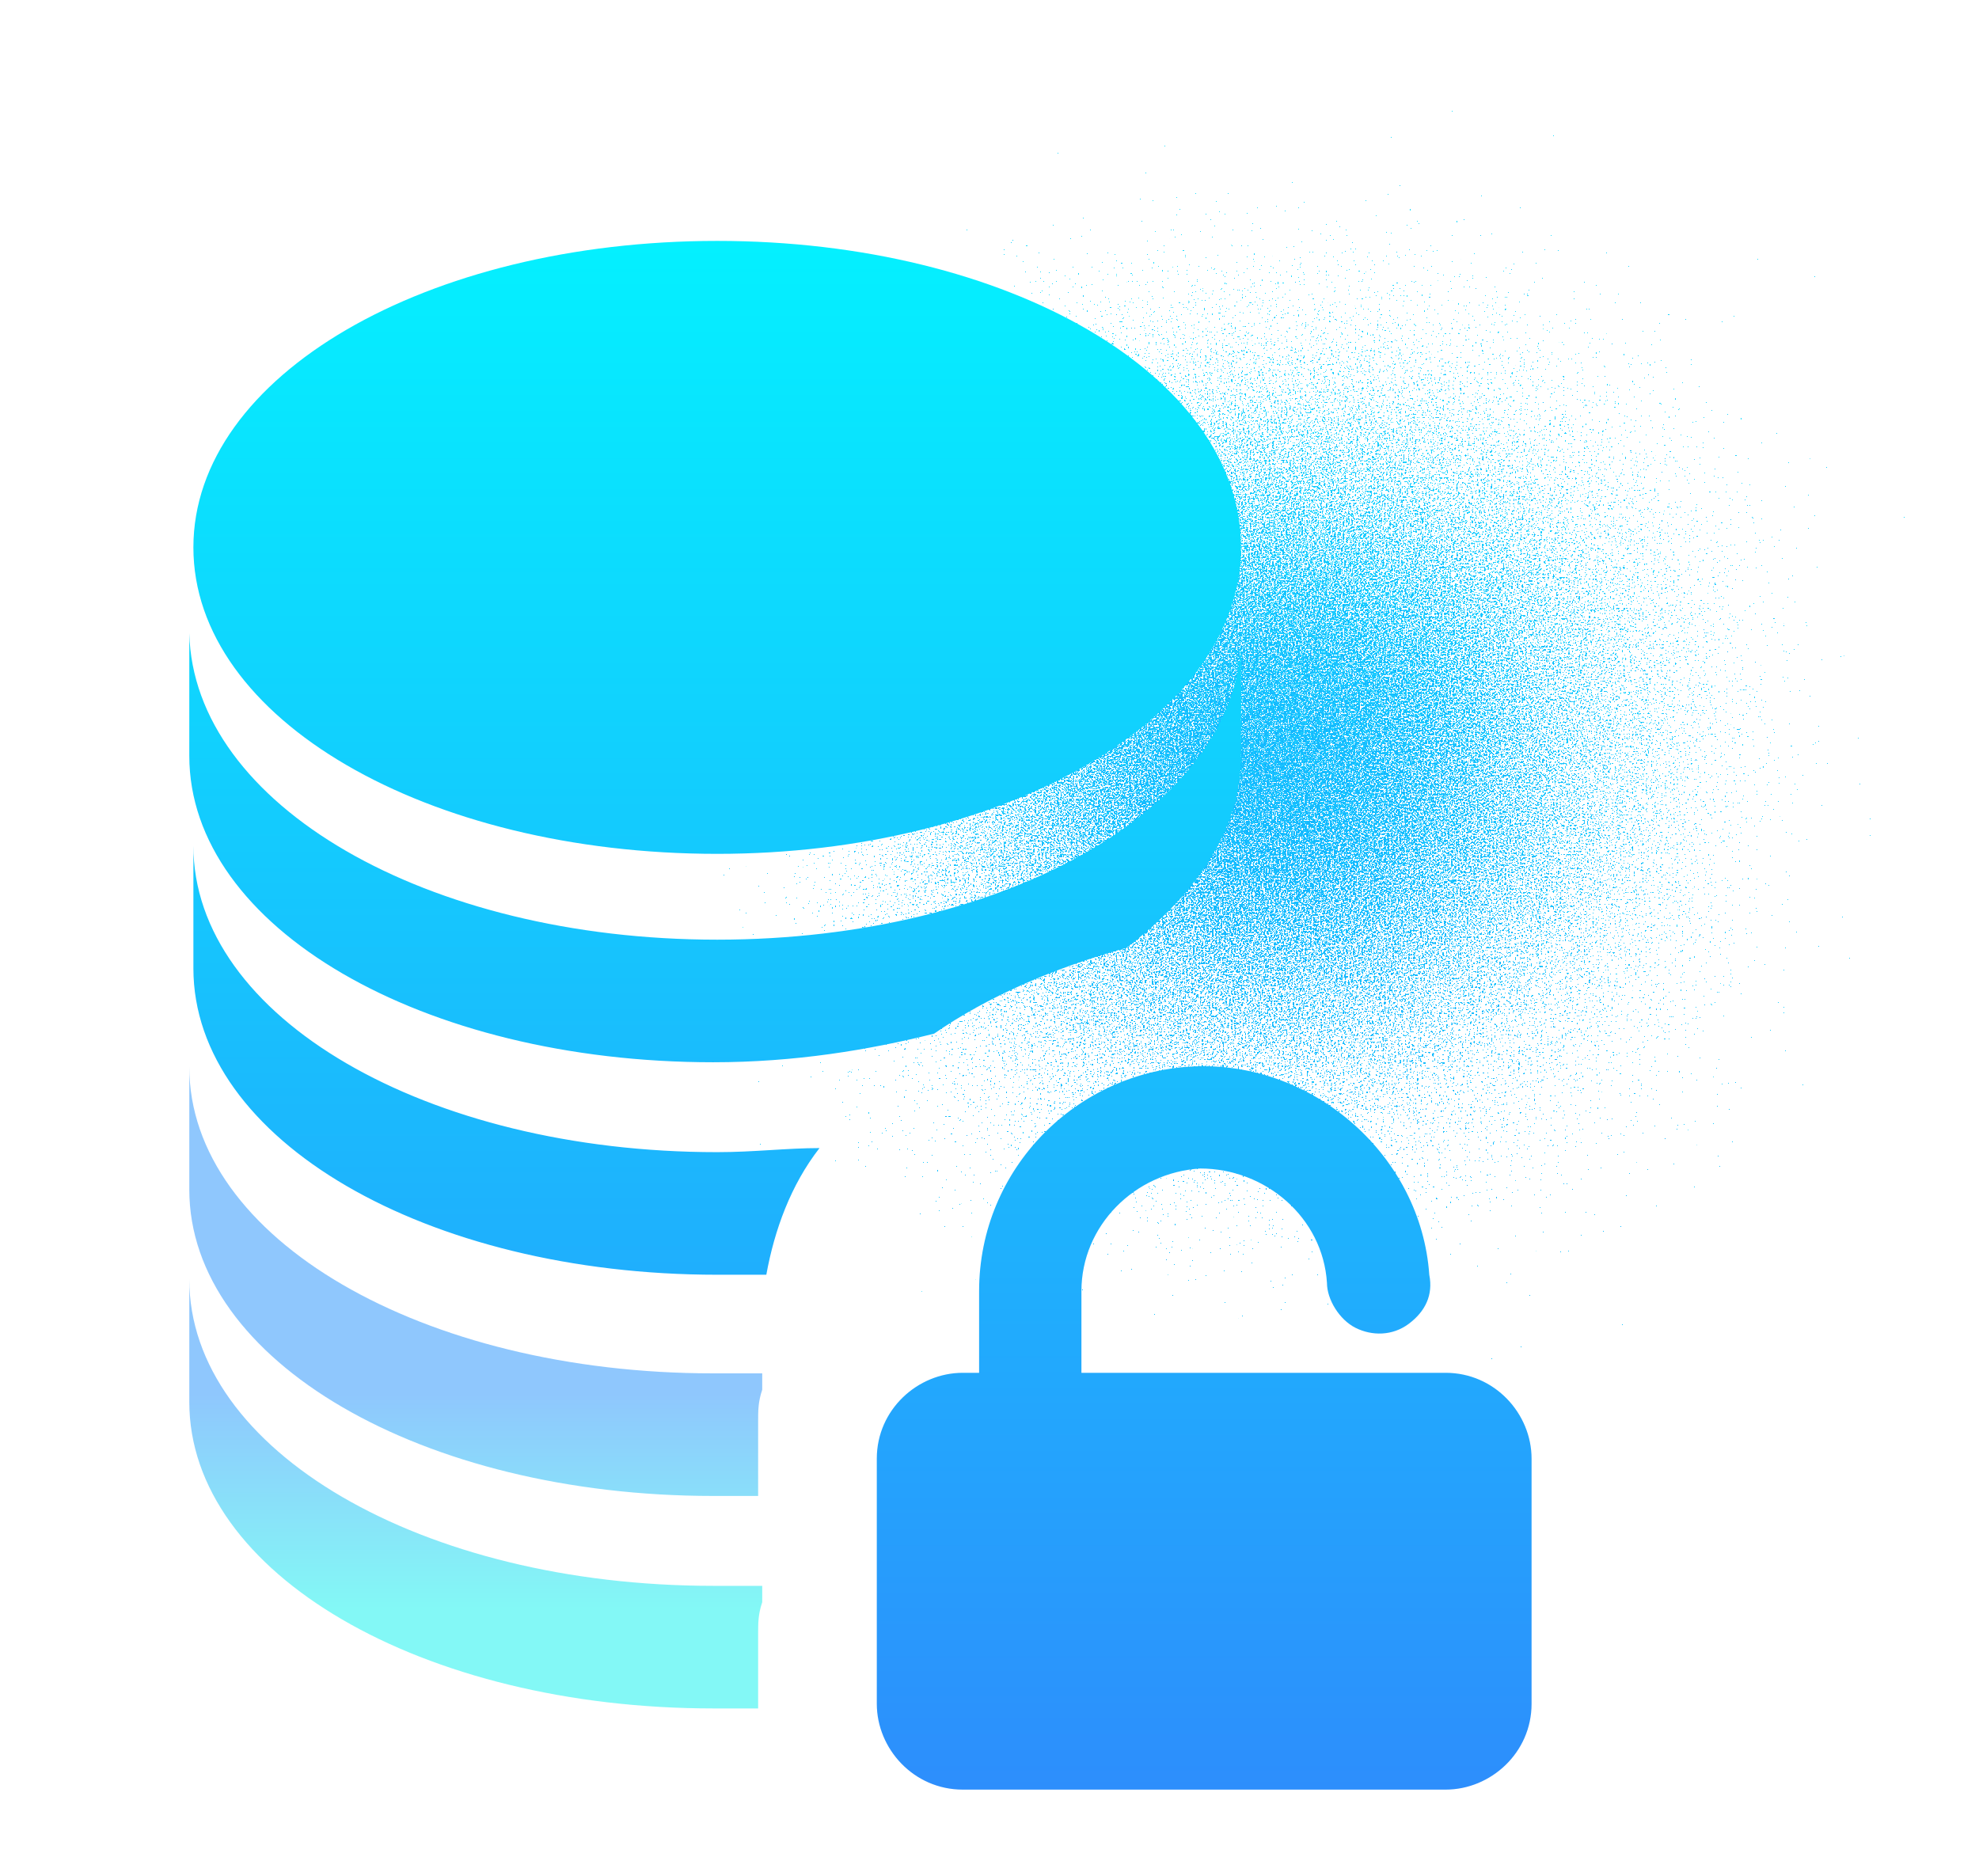
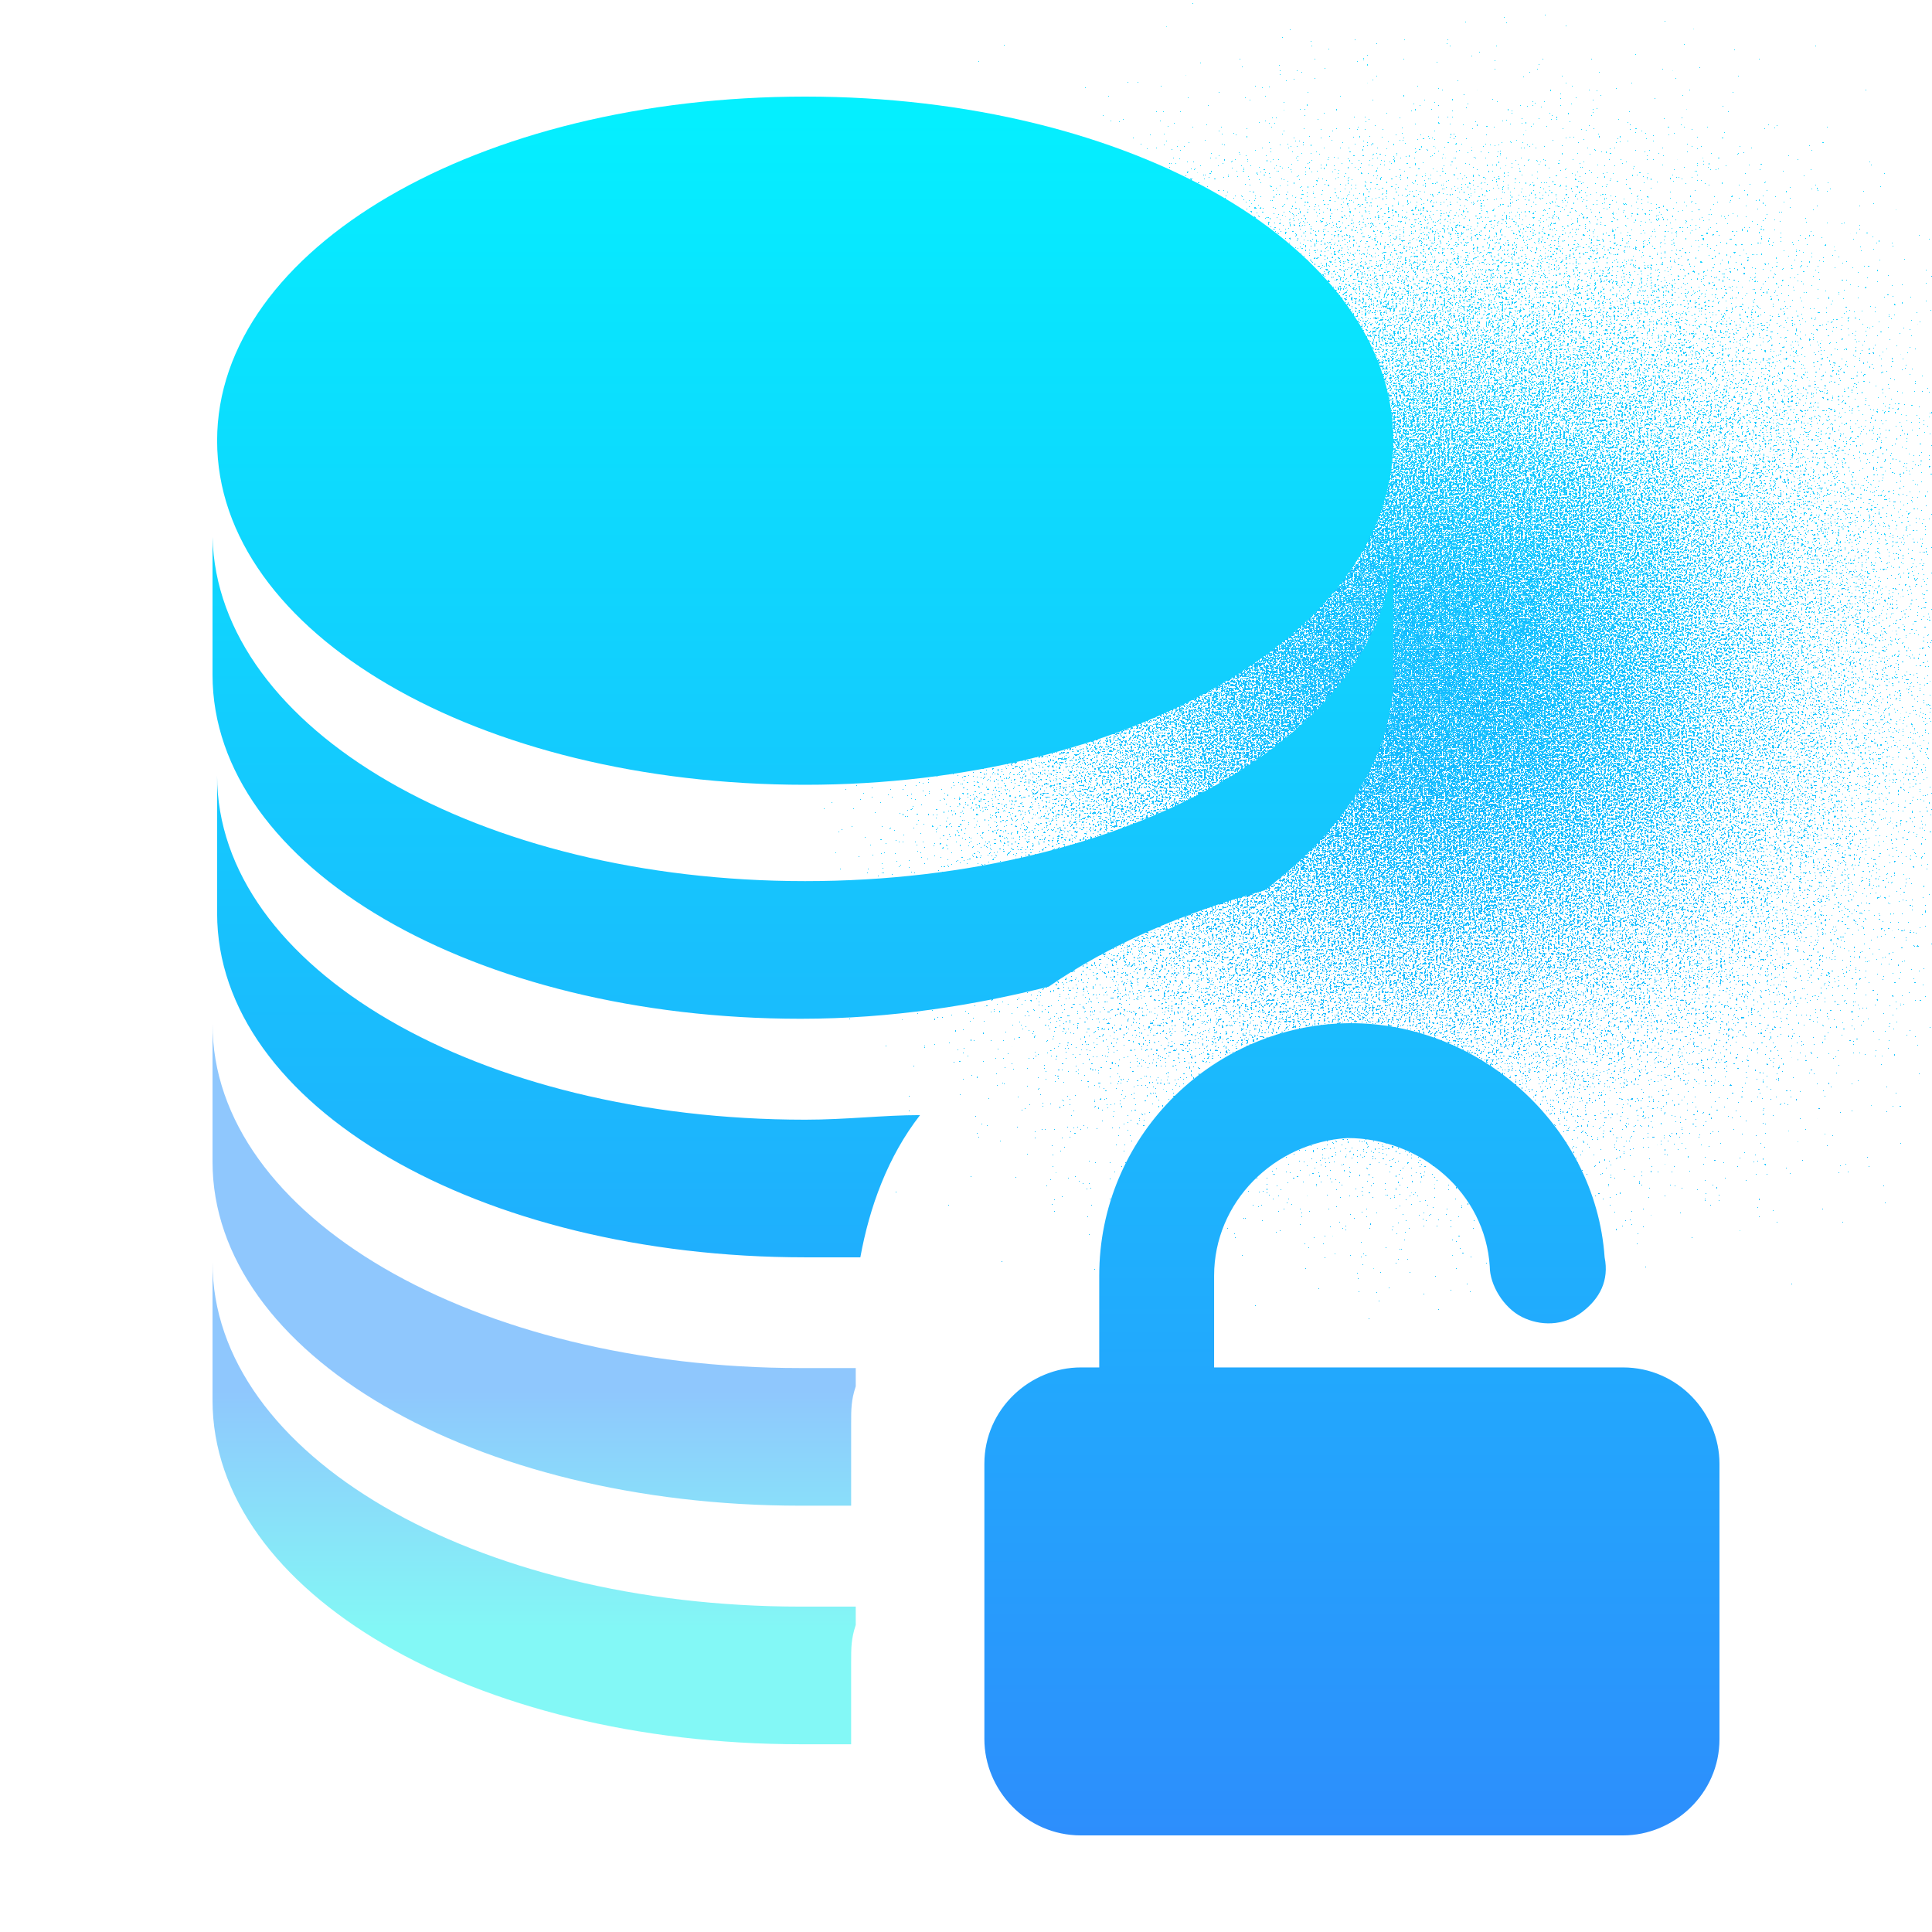
- <svg xmlns="http://www.w3.org/2000/svg" width="115" height="109" viewBox="0 0 115 109" fill="none">
-   <g filter="url(#filter0_ig_132_322)">
-     <path d="M73.96 28.694L86.838 35.98V50.554L73.96 57.841L61.081 50.554V35.98L73.96 28.694Z" fill="#0794FF" />
+ <svg xmlns="http://www.w3.org/2000/svg" width="100" height="100" viewBox="0 0 100 100" fill="none">
+   <g filter="url(#filter0_ig_769_324)">
+     <path d="M73.96 19.693L86.838 26.98V41.553L73.96 48.84L61.081 41.553V26.98L73.96 19.693Z" fill="#0794FF" />
  </g>
-   <path d="M41.677 54.607C58.561 54.607 72.116 46.77 72.116 37.034V43.921C72.116 48.195 69.5 51.995 65.457 55.082C61.177 56.269 57.372 57.931 54.281 60.069C50.476 61.019 46.195 61.731 41.439 61.731C24.555 61.731 11 53.895 11 43.921V36.797C11.238 46.77 24.793 54.607 41.677 54.607ZM41.677 66.955C43.817 66.955 45.719 66.718 47.622 66.718C45.957 68.855 45.006 71.467 44.531 74.079H41.677C24.793 74.079 11.238 66.243 11.238 56.269V49.145C11.238 59.119 24.793 66.955 41.677 66.955ZM41.677 14C58.561 14 72.116 21.836 72.116 31.81C72.116 41.784 58.323 49.62 41.677 49.62C24.793 49.62 11.238 41.784 11.238 31.81C11.238 21.836 24.793 14 41.677 14ZM55.945 104C53.092 104 50.951 101.625 50.951 99.013V84.765C50.951 81.916 53.329 79.778 55.945 79.778H56.896V75.029C56.896 67.905 62.604 62.206 69.5 61.968C76.396 61.731 82.579 67.193 83.055 74.079C83.293 75.266 82.817 76.216 81.866 76.929C80.915 77.641 79.726 77.641 78.774 77.166C77.823 76.691 77.11 75.504 77.11 74.554C76.872 70.755 73.543 67.905 69.738 67.905C65.933 68.142 62.842 71.23 62.842 75.029V79.778H84.006C86.86 79.778 89 82.153 89 84.765V99.013C89 101.863 86.622 104 84.006 104H55.945Z" fill="url(#paint0_linear_132_322)" />
-   <path d="M41.439 92.158H44.293V93.108C44.055 93.821 44.055 94.296 44.055 95.008V99.282H41.439C24.555 99.282 11 91.446 11 81.472V74.348C11 84.322 24.555 92.158 41.439 92.158ZM41.439 79.81H44.293V80.76C44.055 81.472 44.055 81.947 44.055 82.66V86.934H41.439C24.555 86.934 11 79.098 11 69.124V62C11 71.974 24.555 79.81 41.439 79.81Z" fill="url(#paint1_linear_132_322)" fill-opacity="0.5" />
+   <path d="M41.677 45.607C58.561 45.607 72.116 37.77 72.116 28.034V34.921C72.116 39.195 69.5 42.995 65.457 46.082C61.177 47.269 57.372 48.931 54.281 51.069C50.476 52.019 46.195 52.731 41.439 52.731C24.555 52.731 11 44.895 11 34.921V27.797C11.238 37.77 24.793 45.607 41.677 45.607ZM41.677 57.955C43.817 57.955 45.719 57.718 47.622 57.718C45.957 59.855 45.006 62.467 44.531 65.079H41.677C24.793 65.079 11.238 57.243 11.238 47.269V40.145C11.238 50.119 24.793 57.955 41.677 57.955ZM41.677 5C58.561 5 72.116 12.836 72.116 22.81C72.116 32.784 58.323 40.62 41.677 40.62C24.793 40.62 11.238 32.784 11.238 22.81C11.238 12.836 24.793 5 41.677 5ZM55.945 95C53.092 95 50.951 92.625 50.951 90.013V75.765C50.951 72.916 53.329 70.778 55.945 70.778H56.896V66.029C56.896 58.905 62.604 53.206 69.5 52.968C76.396 52.731 82.579 58.193 83.055 65.079C83.293 66.266 82.817 67.216 81.866 67.929C80.915 68.641 79.726 68.641 78.774 68.166C77.823 67.691 77.11 66.504 77.11 65.554C76.872 61.755 73.543 58.905 69.738 58.905C65.933 59.142 62.842 62.23 62.842 66.029V70.778H84.006C86.86 70.778 89 73.153 89 75.765V90.013C89 92.863 86.622 95 84.006 95H55.945Z" fill="url(#paint0_linear_769_324)" />
+   <path d="M41.439 83.158H44.293V84.108C44.055 84.821 44.055 85.296 44.055 86.008V90.282H41.439C24.555 90.282 11 82.446 11 72.472V65.348C11 75.322 24.555 83.158 41.439 83.158ZM41.439 70.81H44.293V71.76C44.055 72.472 44.055 72.947 44.055 73.66V77.934H41.439C24.555 77.934 11 70.098 11 60.124V53C11 62.974 24.555 70.81 41.439 70.81Z" fill="url(#paint1_linear_769_324)" fill-opacity="0.5" />
  <defs>
-     <filter id="filter0_ig_132_322" x="33.081" y="0.694" width="81.757" height="85.147" filterUnits="userSpaceOnUse" color-interpolation-filters="sRGB">
+     <filter id="filter0_ig_769_324" x="33.081" y="-8.307" width="81.757" height="85.147" filterUnits="userSpaceOnUse" color-interpolation-filters="sRGB">
      <feFlood flood-opacity="0" result="BackgroundImageFix" />
      <feBlend mode="normal" in="SourceGraphic" in2="BackgroundImageFix" result="shape" />
      <feColorMatrix in="SourceAlpha" type="matrix" values="0 0 0 0 0 0 0 0 0 0 0 0 0 0 0 0 0 0 127 0" result="hardAlpha" />
      <feOffset dy="4" />
      <feGaussianBlur stdDeviation="9" />
      <feComposite in2="hardAlpha" operator="arithmetic" k2="-1" k3="1" />
      <feColorMatrix type="matrix" values="0 0 0 0 0.161 0 0 0 0 0.958 0 0 0 0 1 0 0 0 1 0" />
-       <feBlend mode="normal" in2="shape" result="effect1_innerShadow_132_322" />
+       <feBlend mode="normal" in2="shape" result="effect1_innerShadow_769_324" />
      <feTurbulence type="fractalNoise" baseFrequency="10 10" numOctaves="3" seed="793" />
-       <feDisplacementMap in="effect1_innerShadow_132_322" scale="56" xChannelSelector="R" yChannelSelector="G" result="displacedImage" width="100%" height="100%" />
-       <feMerge result="effect2_texture_132_322">
+       <feDisplacementMap in="effect1_innerShadow_769_324" scale="56" xChannelSelector="R" yChannelSelector="G" result="displacedImage" width="100%" height="100%" />
+       <feMerge result="effect2_texture_769_324">
        <feMergeNode in="displacedImage" />
      </feMerge>
    </filter>
-     <linearGradient id="paint0_linear_132_322" x1="43" y1="104" x2="43" y2="6" gradientUnits="userSpaceOnUse">
+     <linearGradient id="paint0_linear_769_324" x1="43" y1="95" x2="43" y2="-3" gradientUnits="userSpaceOnUse">
      <stop stop-color="#2D8EFC" />
      <stop offset="1" stop-color="#00F9FF" />
    </linearGradient>
-     <linearGradient id="paint1_linear_132_322" x1="49.5" y1="81" x2="49.5" y2="93.5" gradientUnits="userSpaceOnUse">
+     <linearGradient id="paint1_linear_769_324" x1="49.5" y1="72" x2="49.5" y2="84.5" gradientUnits="userSpaceOnUse">
      <stop stop-color="#2090FC" />
      <stop offset="1" stop-color="#08F2ED" />
    </linearGradient>
  </defs>
</svg>
